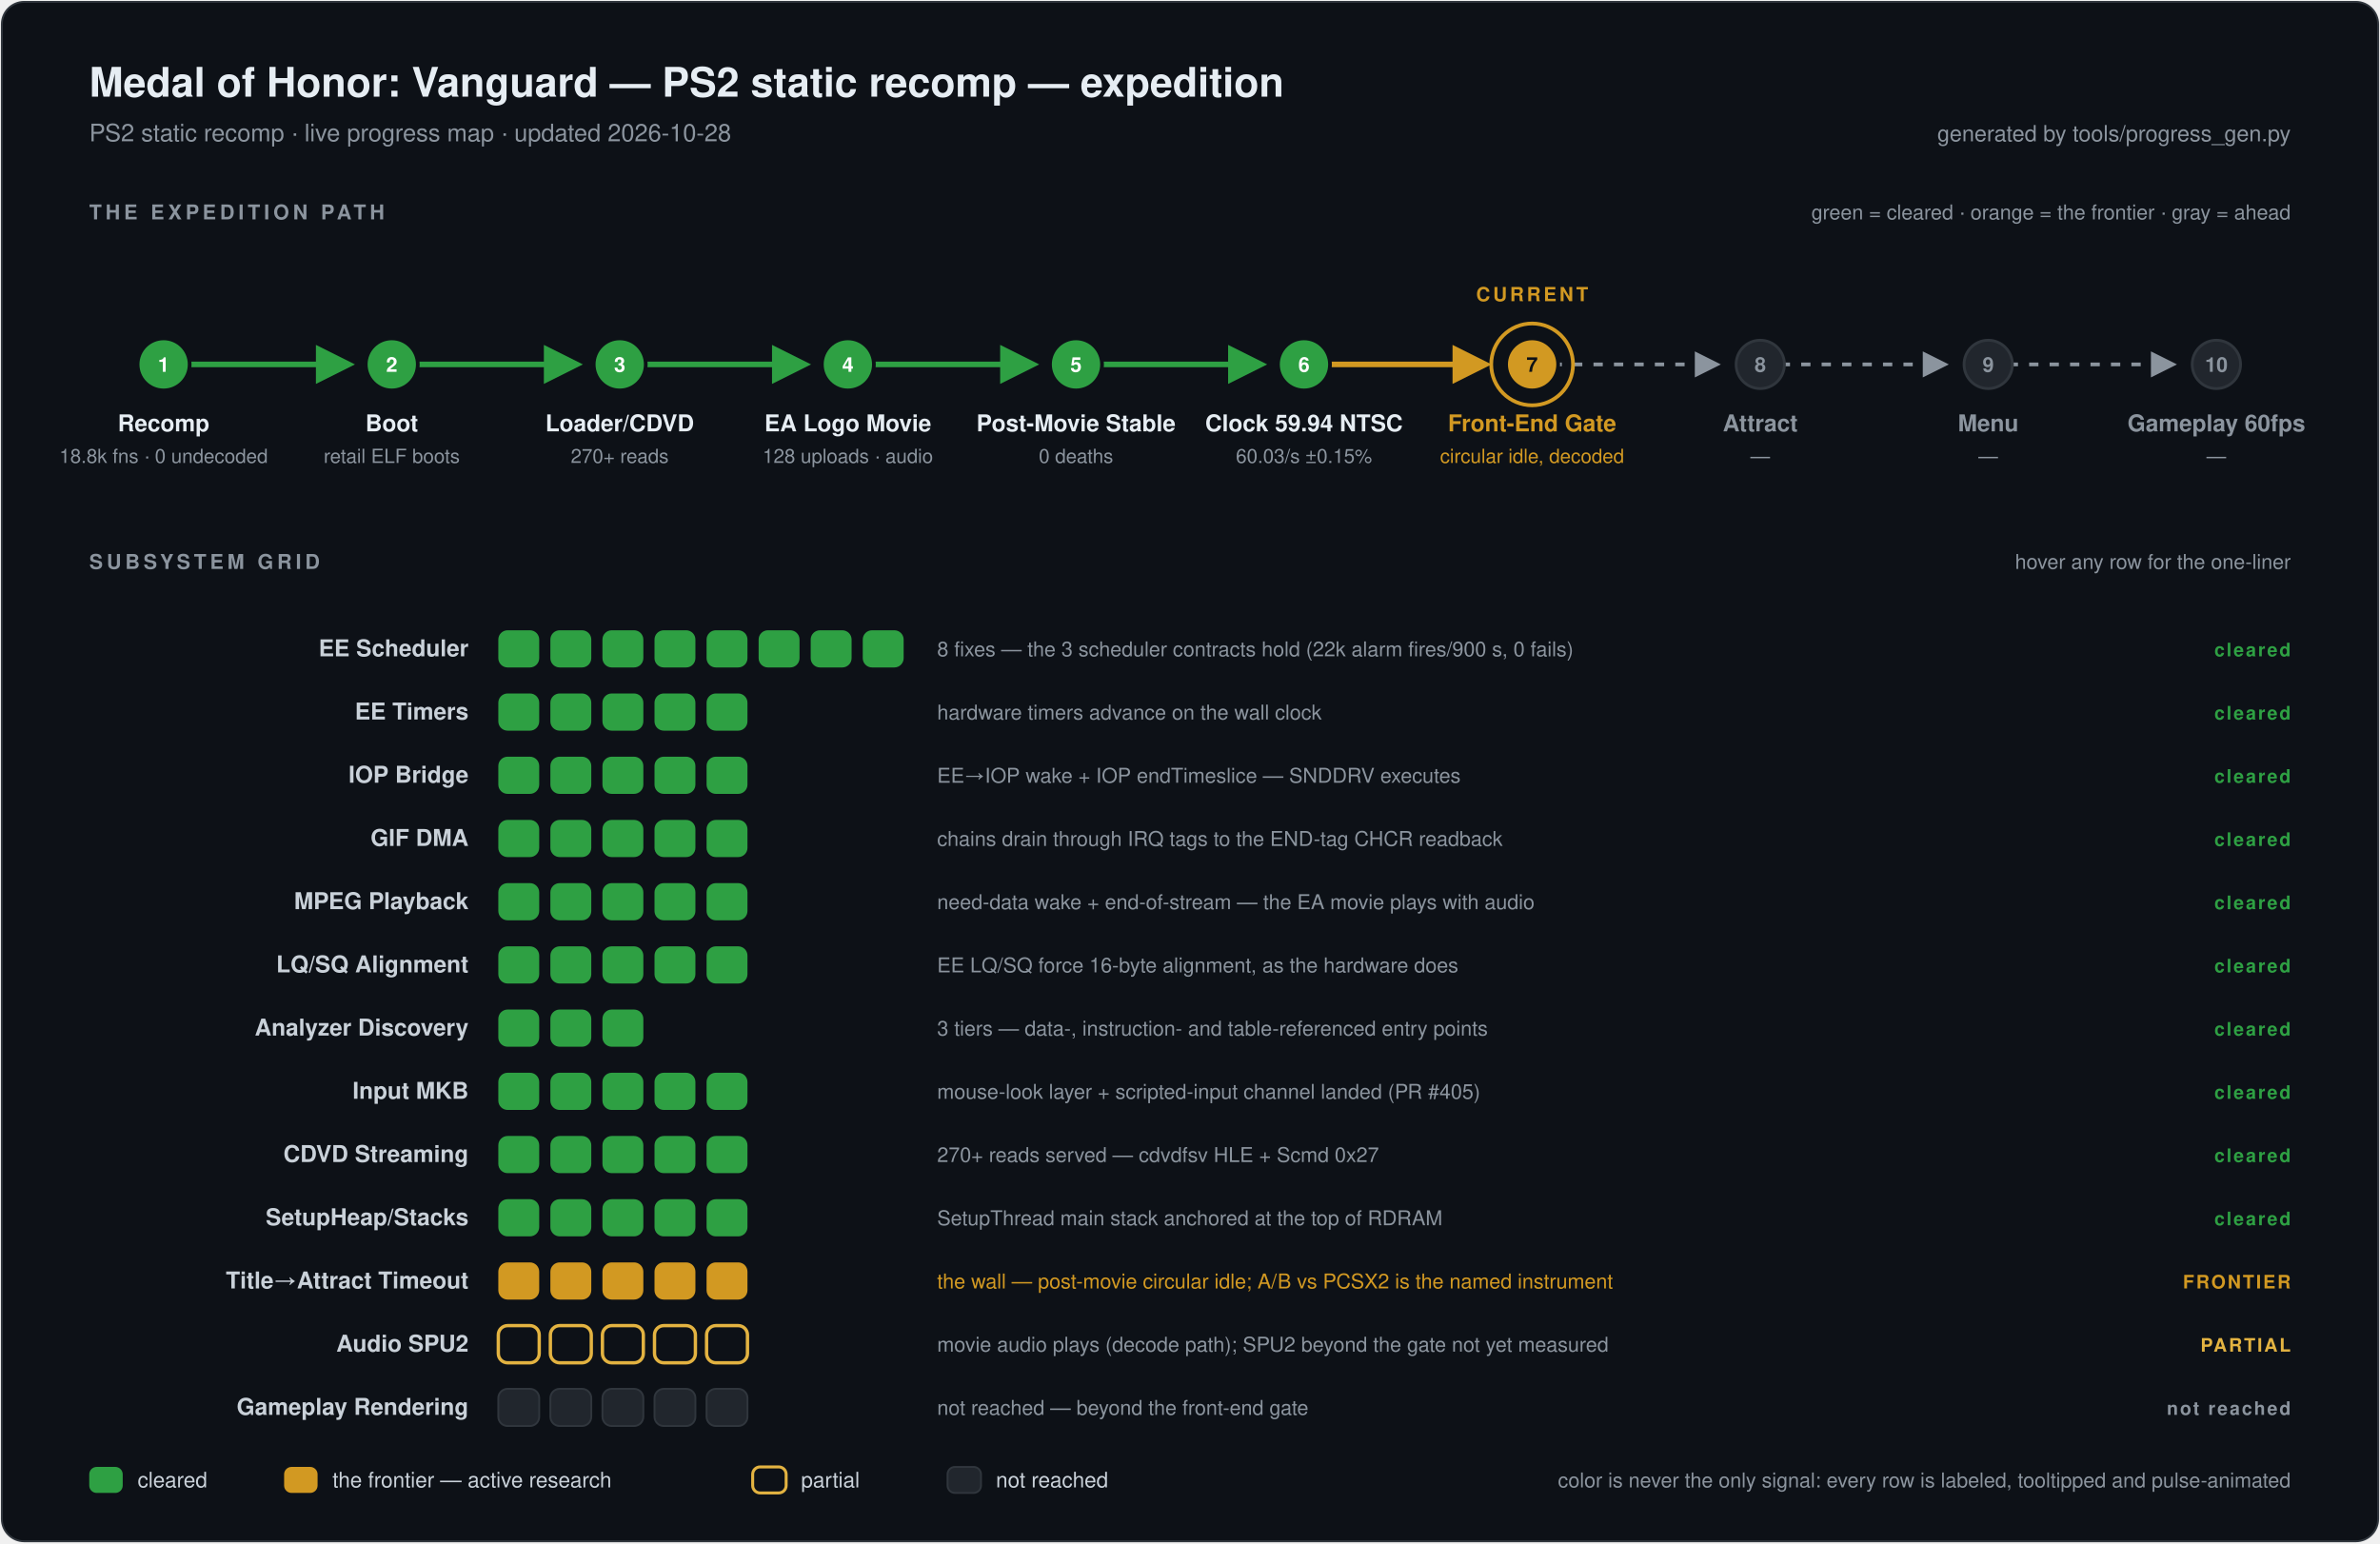
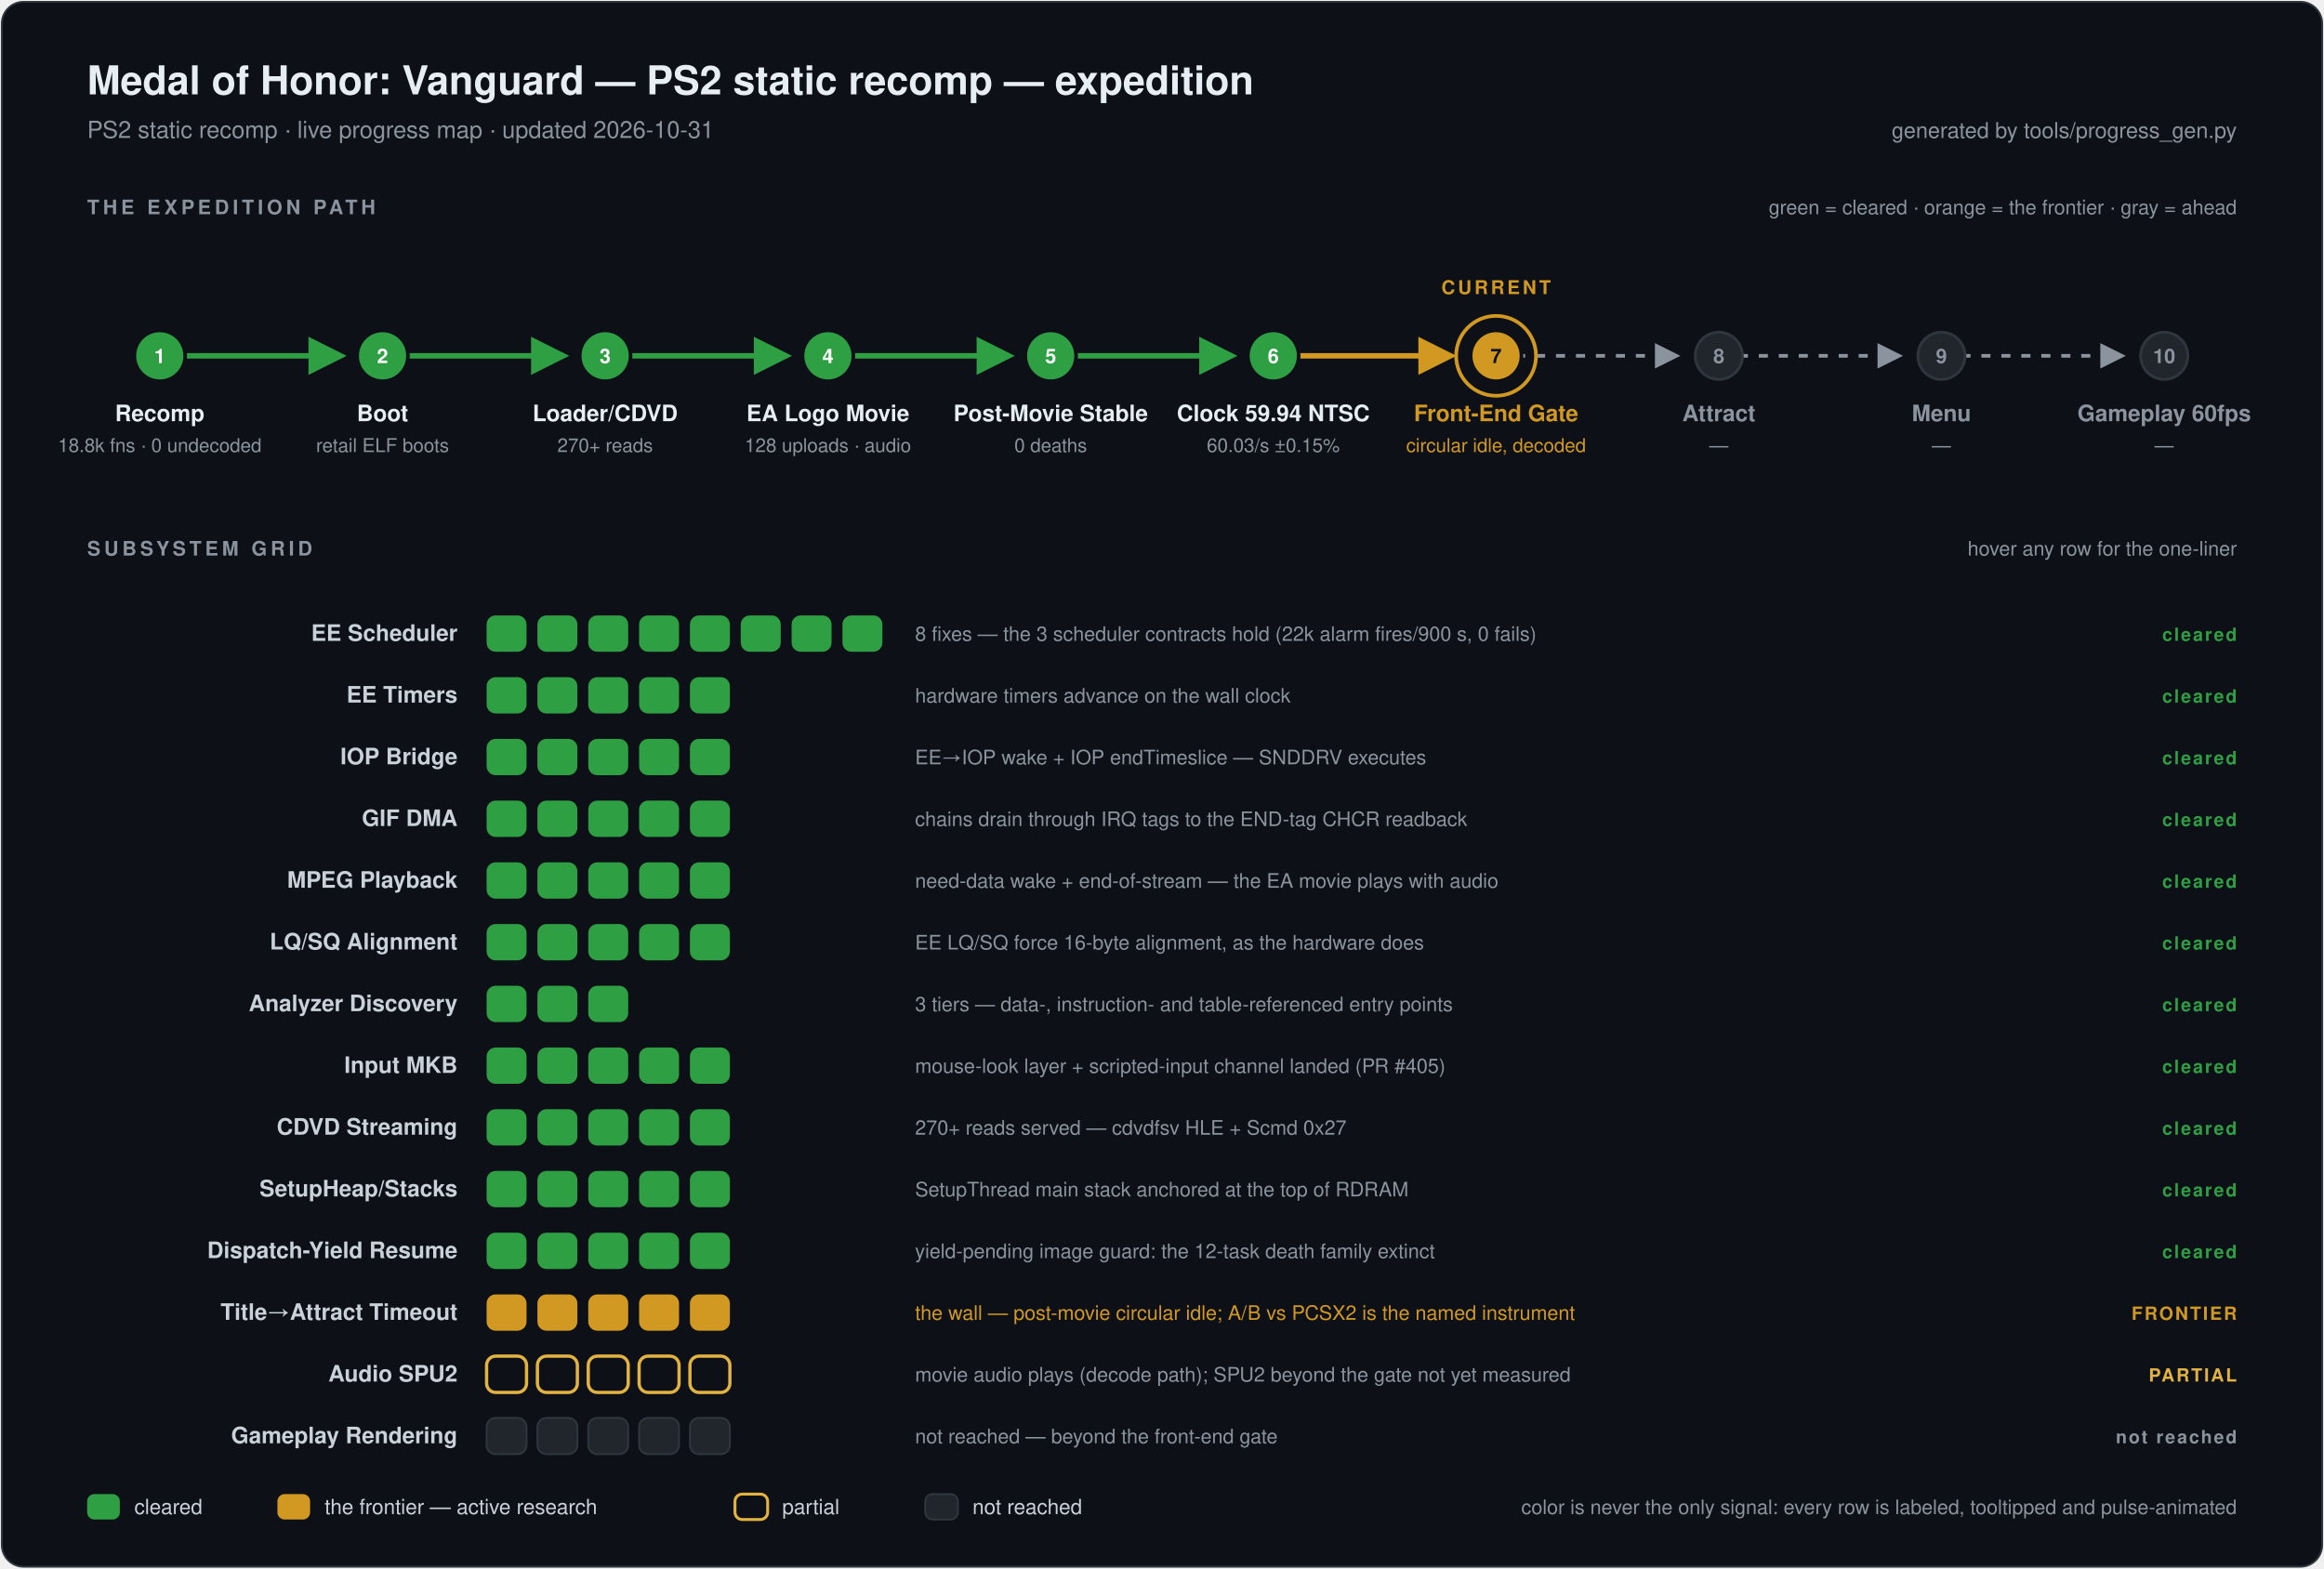
- <svg xmlns="http://www.w3.org/2000/svg" viewBox="0 0 1280 830" width="1280" height="830" role="img" aria-label="Progress map: expedition path with 6 of 10 stages cleared, currently at the Front-End Gate, and a subsystem grid">
+ <svg xmlns="http://www.w3.org/2000/svg" viewBox="0 0 1280 864" width="1280" height="864" role="img" aria-label="Progress map: expedition path with 6 of 10 stages cleared, currently at the Front-End Gate, and a subsystem grid">
  <style>
.pulse{animation:vgpulse 2.2s ease-in-out infinite}
.pulse2{animation:vgpulse 2.2s ease-in-out .28s infinite}
.pulse3{animation:vgpulse 2.2s ease-in-out .56s infinite}
.pulse4{animation:vgpulse 2.2s ease-in-out .84s infinite}
@keyframes vgpulse{0%,100%{opacity:1}50%{opacity:.32}}
@media (prefers-reduced-motion:reduce){.pulse,.pulse2,.pulse3,.pulse4{animation:none}}
</style>
-   <rect x="1" y="1" width="1278" height="828" rx="12" fill="#0d1117" stroke="#30363d" />
+   <rect x="1" y="1" width="1278" height="862" rx="12" fill="#0d1117" stroke="#30363d" />
  <text x="48" y="52" fill="#e6edf3" font-size="22" font-weight="700" font-family="ui-sans-serif, system-ui, 'Segoe UI', Helvetica, Arial, sans-serif">Medal of Honor: Vanguard — PS2 static recomp — expedition</text>
-   <text x="48" y="76" fill="#8b949e" font-size="13" font-family="ui-sans-serif, system-ui, 'Segoe UI', Helvetica, Arial, sans-serif">PS2 static recomp · live progress map · updated 2026-10-28</text>
+   <text x="48" y="76" fill="#8b949e" font-size="13" font-family="ui-sans-serif, system-ui, 'Segoe UI', Helvetica, Arial, sans-serif">PS2 static recomp · live progress map · updated 2026-10-31</text>
  <text x="1232" y="76" fill="#8b949e" font-size="12" text-anchor="end" font-family="ui-sans-serif, system-ui, 'Segoe UI', Helvetica, Arial, sans-serif">generated by tools/progress_gen.py</text>
  <text x="48" y="118" fill="#8b949e" font-size="11" font-weight="700" letter-spacing="2" font-family="ui-sans-serif, system-ui, 'Segoe UI', Helvetica, Arial, sans-serif">THE EXPEDITION PATH</text>
  <text x="1232" y="118" fill="#8b949e" font-size="11" text-anchor="end" font-family="ui-sans-serif, system-ui, 'Segoe UI', Helvetica, Arial, sans-serif">green = cleared · orange = the frontier · gray = ahead</text>
  <defs>
    <marker id="ag" viewBox="0 0 10 10" refX="8" refY="5" markerWidth="7" markerHeight="7" orient="auto-start-reverse">
      <path d="M0,0 L10,5 L0,10 z" fill="#2ea043" />
    </marker>
    <marker id="ao" viewBox="0 0 10 10" refX="8" refY="5" markerWidth="7" markerHeight="7" orient="auto-start-reverse">
      <path d="M0,0 L10,5 L0,10 z" fill="#d29922" />
    </marker>
    <marker id="am" viewBox="0 0 10 10" refX="8" refY="5" markerWidth="7" markerHeight="7" orient="auto-start-reverse">
      <path d="M0,0 L10,5 L0,10 z" fill="#8b949e" />
    </marker>
  </defs>
  <line x1="88.0" y1="196" x2="186.7" y2="196" stroke="#2ea043" stroke-width="3" marker-end="url(#ag)" />
  <line x1="210.7" y1="196" x2="309.3" y2="196" stroke="#2ea043" stroke-width="3" marker-end="url(#ag)" />
  <line x1="333.3" y1="196" x2="432.0" y2="196" stroke="#2ea043" stroke-width="3" marker-end="url(#ag)" />
  <line x1="456.0" y1="196" x2="554.7" y2="196" stroke="#2ea043" stroke-width="3" marker-end="url(#ag)" />
  <line x1="578.7" y1="196" x2="677.3" y2="196" stroke="#2ea043" stroke-width="3" marker-end="url(#ag)" />
  <line x1="701.3" y1="196" x2="798.0" y2="196" stroke="#d29922" stroke-width="3" marker-end="url(#ao)" />
  <line x1="824.0" y1="196" x2="922.7" y2="196" stroke="#8b949e" stroke-width="2" stroke-dasharray="5 6" marker-end="url(#am)" />
  <line x1="946.7" y1="196" x2="1045.3" y2="196" stroke="#8b949e" stroke-width="2" stroke-dasharray="5 6" marker-end="url(#am)" />
  <line x1="1069.3" y1="196" x2="1168.0" y2="196" stroke="#8b949e" stroke-width="2" stroke-dasharray="5 6" marker-end="url(#am)" />
  <g>
    <circle cx="88.0" cy="196" r="15" fill="#0d1117" />
    <circle cx="88.0" cy="196" r="13" fill="#2ea043" />
    <text x="88.0" y="200.0" fill="#ffffff" font-size="11" font-weight="700" text-anchor="middle" font-family="ui-sans-serif, system-ui, 'Segoe UI', Helvetica, Arial, sans-serif">1</text>
  </g>
  <text x="88.0" y="232" fill="#e6edf3" font-size="12.5" font-weight="600" text-anchor="middle" font-family="ui-sans-serif, system-ui, 'Segoe UI', Helvetica, Arial, sans-serif">Recomp</text>
  <text x="88.0" y="249" fill="#8b949e" font-size="10.5" text-anchor="middle" font-family="ui-sans-serif, system-ui, 'Segoe UI', Helvetica, Arial, sans-serif">18.8k fns · 0 undecoded</text>
  <g>
    <circle cx="210.7" cy="196" r="15" fill="#0d1117" />
    <circle cx="210.7" cy="196" r="13" fill="#2ea043" />
    <text x="210.7" y="200.0" fill="#ffffff" font-size="11" font-weight="700" text-anchor="middle" font-family="ui-sans-serif, system-ui, 'Segoe UI', Helvetica, Arial, sans-serif">2</text>
  </g>
  <text x="210.7" y="232" fill="#e6edf3" font-size="12.5" font-weight="600" text-anchor="middle" font-family="ui-sans-serif, system-ui, 'Segoe UI', Helvetica, Arial, sans-serif">Boot</text>
  <text x="210.7" y="249" fill="#8b949e" font-size="10.5" text-anchor="middle" font-family="ui-sans-serif, system-ui, 'Segoe UI', Helvetica, Arial, sans-serif">retail ELF boots</text>
  <g>
    <circle cx="333.3" cy="196" r="15" fill="#0d1117" />
    <circle cx="333.3" cy="196" r="13" fill="#2ea043" />
    <text x="333.3" y="200.0" fill="#ffffff" font-size="11" font-weight="700" text-anchor="middle" font-family="ui-sans-serif, system-ui, 'Segoe UI', Helvetica, Arial, sans-serif">3</text>
  </g>
  <text x="333.3" y="232" fill="#e6edf3" font-size="12.5" font-weight="600" text-anchor="middle" font-family="ui-sans-serif, system-ui, 'Segoe UI', Helvetica, Arial, sans-serif">Loader/CDVD</text>
  <text x="333.3" y="249" fill="#8b949e" font-size="10.5" text-anchor="middle" font-family="ui-sans-serif, system-ui, 'Segoe UI', Helvetica, Arial, sans-serif">270+ reads</text>
  <g>
    <circle cx="456.0" cy="196" r="15" fill="#0d1117" />
    <circle cx="456.0" cy="196" r="13" fill="#2ea043" />
    <text x="456.0" y="200.0" fill="#ffffff" font-size="11" font-weight="700" text-anchor="middle" font-family="ui-sans-serif, system-ui, 'Segoe UI', Helvetica, Arial, sans-serif">4</text>
  </g>
  <text x="456.0" y="232" fill="#e6edf3" font-size="12.5" font-weight="600" text-anchor="middle" font-family="ui-sans-serif, system-ui, 'Segoe UI', Helvetica, Arial, sans-serif">EA Logo Movie</text>
  <text x="456.0" y="249" fill="#8b949e" font-size="10.5" text-anchor="middle" font-family="ui-sans-serif, system-ui, 'Segoe UI', Helvetica, Arial, sans-serif">128 uploads · audio</text>
  <g>
    <circle cx="578.7" cy="196" r="15" fill="#0d1117" />
    <circle cx="578.7" cy="196" r="13" fill="#2ea043" />
    <text x="578.7" y="200.0" fill="#ffffff" font-size="11" font-weight="700" text-anchor="middle" font-family="ui-sans-serif, system-ui, 'Segoe UI', Helvetica, Arial, sans-serif">5</text>
  </g>
  <text x="578.7" y="232" fill="#e6edf3" font-size="12.5" font-weight="600" text-anchor="middle" font-family="ui-sans-serif, system-ui, 'Segoe UI', Helvetica, Arial, sans-serif">Post-Movie Stable</text>
  <text x="578.7" y="249" fill="#8b949e" font-size="10.5" text-anchor="middle" font-family="ui-sans-serif, system-ui, 'Segoe UI', Helvetica, Arial, sans-serif">0 deaths</text>
  <g>
    <circle cx="701.3" cy="196" r="15" fill="#0d1117" />
    <circle cx="701.3" cy="196" r="13" fill="#2ea043" />
    <text x="701.3" y="200.0" fill="#ffffff" font-size="11" font-weight="700" text-anchor="middle" font-family="ui-sans-serif, system-ui, 'Segoe UI', Helvetica, Arial, sans-serif">6</text>
  </g>
  <text x="701.3" y="232" fill="#e6edf3" font-size="12.5" font-weight="600" text-anchor="middle" font-family="ui-sans-serif, system-ui, 'Segoe UI', Helvetica, Arial, sans-serif">Clock 59.94 NTSC</text>
  <text x="701.3" y="249" fill="#8b949e" font-size="10.5" text-anchor="middle" font-family="ui-sans-serif, system-ui, 'Segoe UI', Helvetica, Arial, sans-serif">60.03/s ±0.15%</text>
  <g>
    <circle cx="824.0" cy="196" r="22" fill="none" stroke="#d29922" stroke-width="2" class="pulse" />
    <circle cx="824.0" cy="196" r="15" fill="#0d1117" />
    <circle cx="824.0" cy="196" r="13" fill="#d29922" />
    <text x="824.0" y="200.0" fill="#0d1117" font-size="11" font-weight="700" text-anchor="middle" font-family="ui-sans-serif, system-ui, 'Segoe UI', Helvetica, Arial, sans-serif">7</text>
  </g>
  <text x="824.0" y="162" fill="#d29922" font-size="10.5" font-weight="700" letter-spacing="1.5" text-anchor="middle" font-family="ui-sans-serif, system-ui, 'Segoe UI', Helvetica, Arial, sans-serif" class="pulse">CURRENT</text>
  <text x="824.0" y="232" fill="#d29922" font-size="12.5" font-weight="600" text-anchor="middle" font-family="ui-sans-serif, system-ui, 'Segoe UI', Helvetica, Arial, sans-serif">Front-End Gate</text>
  <text x="824.0" y="249" fill="#d29922" font-size="10.5" text-anchor="middle" font-family="ui-sans-serif, system-ui, 'Segoe UI', Helvetica, Arial, sans-serif">circular idle, decoded</text>
  <g>
    <circle cx="946.7" cy="196" r="13" fill="#21262d" stroke="#30363d" stroke-width="1.5" />
    <text x="946.7" y="200.0" fill="#8b949e" font-size="11" font-weight="700" text-anchor="middle" font-family="ui-sans-serif, system-ui, 'Segoe UI', Helvetica, Arial, sans-serif">8</text>
  </g>
  <text x="946.7" y="232" fill="#8b949e" font-size="12.5" font-weight="600" text-anchor="middle" font-family="ui-sans-serif, system-ui, 'Segoe UI', Helvetica, Arial, sans-serif">Attract</text>
  <text x="946.7" y="249" fill="#8b949e" font-size="10.5" text-anchor="middle" font-family="ui-sans-serif, system-ui, 'Segoe UI', Helvetica, Arial, sans-serif">—</text>
  <g>
    <circle cx="1069.3" cy="196" r="13" fill="#21262d" stroke="#30363d" stroke-width="1.5" />
    <text x="1069.3" y="200.0" fill="#8b949e" font-size="11" font-weight="700" text-anchor="middle" font-family="ui-sans-serif, system-ui, 'Segoe UI', Helvetica, Arial, sans-serif">9</text>
  </g>
  <text x="1069.3" y="232" fill="#8b949e" font-size="12.5" font-weight="600" text-anchor="middle" font-family="ui-sans-serif, system-ui, 'Segoe UI', Helvetica, Arial, sans-serif">Menu</text>
  <text x="1069.3" y="249" fill="#8b949e" font-size="10.5" text-anchor="middle" font-family="ui-sans-serif, system-ui, 'Segoe UI', Helvetica, Arial, sans-serif">—</text>
  <g>
    <circle cx="1192.0" cy="196" r="13" fill="#21262d" stroke="#30363d" stroke-width="1.5" />
    <text x="1192.0" y="200.0" fill="#8b949e" font-size="11" font-weight="700" text-anchor="middle" font-family="ui-sans-serif, system-ui, 'Segoe UI', Helvetica, Arial, sans-serif">10</text>
  </g>
  <text x="1192.0" y="232" fill="#8b949e" font-size="12.5" font-weight="600" text-anchor="middle" font-family="ui-sans-serif, system-ui, 'Segoe UI', Helvetica, Arial, sans-serif">Gameplay 60fps</text>
  <text x="1192.0" y="249" fill="#8b949e" font-size="10.5" text-anchor="middle" font-family="ui-sans-serif, system-ui, 'Segoe UI', Helvetica, Arial, sans-serif">—</text>
  <text x="48" y="306" fill="#8b949e" font-size="11" font-weight="700" letter-spacing="2" font-family="ui-sans-serif, system-ui, 'Segoe UI', Helvetica, Arial, sans-serif">SUBSYSTEM GRID</text>
  <text x="1232" y="306" fill="#8b949e" font-size="11" text-anchor="end" font-family="ui-sans-serif, system-ui, 'Segoe UI', Helvetica, Arial, sans-serif">hover any row for the one-liner</text>
  <g>
    <text x="252" y="353.0" fill="#c9d1d9" font-size="12.5" font-weight="600" text-anchor="end" font-family="ui-sans-serif, system-ui, 'Segoe UI', Helvetica, Arial, sans-serif">EE Scheduler</text>
    <rect x="268" y="339.0" width="22" height="20" rx="5" fill="#2ea043" />
    <rect x="296" y="339.0" width="22" height="20" rx="5" fill="#2ea043" />
    <rect x="324" y="339.0" width="22" height="20" rx="5" fill="#2ea043" />
    <rect x="352" y="339.0" width="22" height="20" rx="5" fill="#2ea043" />
    <rect x="380" y="339.0" width="22" height="20" rx="5" fill="#2ea043" />
    <rect x="408" y="339.0" width="22" height="20" rx="5" fill="#2ea043" />
    <rect x="436" y="339.0" width="22" height="20" rx="5" fill="#2ea043" />
    <rect x="464" y="339.0" width="22" height="20" rx="5" fill="#2ea043" />
    <text x="504" y="353.0" fill="#8b949e" font-size="11" font-family="ui-sans-serif, system-ui, 'Segoe UI', Helvetica, Arial, sans-serif">8 fixes — the 3 scheduler contracts hold (22k alarm fires/900 s, 0 fails)</text>
    <text x="1232" y="353.0" fill="#2ea043" font-size="10" font-weight="600" letter-spacing="1" text-anchor="end" font-family="ui-sans-serif, system-ui, 'Segoe UI', Helvetica, Arial, sans-serif">cleared</text>
  </g>
  <g>
    <text x="252" y="387.0" fill="#c9d1d9" font-size="12.5" font-weight="600" text-anchor="end" font-family="ui-sans-serif, system-ui, 'Segoe UI', Helvetica, Arial, sans-serif">EE Timers</text>
    <rect x="268" y="373.0" width="22" height="20" rx="5" fill="#2ea043" />
    <rect x="296" y="373.0" width="22" height="20" rx="5" fill="#2ea043" />
    <rect x="324" y="373.0" width="22" height="20" rx="5" fill="#2ea043" />
    <rect x="352" y="373.0" width="22" height="20" rx="5" fill="#2ea043" />
    <rect x="380" y="373.0" width="22" height="20" rx="5" fill="#2ea043" />
    <text x="504" y="387.0" fill="#8b949e" font-size="11" font-family="ui-sans-serif, system-ui, 'Segoe UI', Helvetica, Arial, sans-serif">hardware timers advance on the wall clock</text>
    <text x="1232" y="387.0" fill="#2ea043" font-size="10" font-weight="600" letter-spacing="1" text-anchor="end" font-family="ui-sans-serif, system-ui, 'Segoe UI', Helvetica, Arial, sans-serif">cleared</text>
  </g>
  <g>
    <text x="252" y="421.0" fill="#c9d1d9" font-size="12.5" font-weight="600" text-anchor="end" font-family="ui-sans-serif, system-ui, 'Segoe UI', Helvetica, Arial, sans-serif">IOP Bridge</text>
    <rect x="268" y="407.0" width="22" height="20" rx="5" fill="#2ea043" />
    <rect x="296" y="407.0" width="22" height="20" rx="5" fill="#2ea043" />
    <rect x="324" y="407.0" width="22" height="20" rx="5" fill="#2ea043" />
    <rect x="352" y="407.0" width="22" height="20" rx="5" fill="#2ea043" />
    <rect x="380" y="407.0" width="22" height="20" rx="5" fill="#2ea043" />
    <text x="504" y="421.0" fill="#8b949e" font-size="11" font-family="ui-sans-serif, system-ui, 'Segoe UI', Helvetica, Arial, sans-serif">EE→IOP wake + IOP endTimeslice — SNDDRV executes</text>
    <text x="1232" y="421.0" fill="#2ea043" font-size="10" font-weight="600" letter-spacing="1" text-anchor="end" font-family="ui-sans-serif, system-ui, 'Segoe UI', Helvetica, Arial, sans-serif">cleared</text>
  </g>
  <g>
    <text x="252" y="455.0" fill="#c9d1d9" font-size="12.5" font-weight="600" text-anchor="end" font-family="ui-sans-serif, system-ui, 'Segoe UI', Helvetica, Arial, sans-serif">GIF DMA</text>
    <rect x="268" y="441.0" width="22" height="20" rx="5" fill="#2ea043" />
    <rect x="296" y="441.0" width="22" height="20" rx="5" fill="#2ea043" />
    <rect x="324" y="441.0" width="22" height="20" rx="5" fill="#2ea043" />
    <rect x="352" y="441.0" width="22" height="20" rx="5" fill="#2ea043" />
    <rect x="380" y="441.0" width="22" height="20" rx="5" fill="#2ea043" />
    <text x="504" y="455.0" fill="#8b949e" font-size="11" font-family="ui-sans-serif, system-ui, 'Segoe UI', Helvetica, Arial, sans-serif">chains drain through IRQ tags to the END-tag CHCR readback</text>
    <text x="1232" y="455.0" fill="#2ea043" font-size="10" font-weight="600" letter-spacing="1" text-anchor="end" font-family="ui-sans-serif, system-ui, 'Segoe UI', Helvetica, Arial, sans-serif">cleared</text>
  </g>
  <g>
    <text x="252" y="489.0" fill="#c9d1d9" font-size="12.5" font-weight="600" text-anchor="end" font-family="ui-sans-serif, system-ui, 'Segoe UI', Helvetica, Arial, sans-serif">MPEG Playback</text>
    <rect x="268" y="475.0" width="22" height="20" rx="5" fill="#2ea043" />
    <rect x="296" y="475.0" width="22" height="20" rx="5" fill="#2ea043" />
    <rect x="324" y="475.0" width="22" height="20" rx="5" fill="#2ea043" />
    <rect x="352" y="475.0" width="22" height="20" rx="5" fill="#2ea043" />
    <rect x="380" y="475.0" width="22" height="20" rx="5" fill="#2ea043" />
    <text x="504" y="489.0" fill="#8b949e" font-size="11" font-family="ui-sans-serif, system-ui, 'Segoe UI', Helvetica, Arial, sans-serif">need-data wake + end-of-stream — the EA movie plays with audio</text>
    <text x="1232" y="489.0" fill="#2ea043" font-size="10" font-weight="600" letter-spacing="1" text-anchor="end" font-family="ui-sans-serif, system-ui, 'Segoe UI', Helvetica, Arial, sans-serif">cleared</text>
  </g>
  <g>
    <text x="252" y="523.0" fill="#c9d1d9" font-size="12.5" font-weight="600" text-anchor="end" font-family="ui-sans-serif, system-ui, 'Segoe UI', Helvetica, Arial, sans-serif">LQ/SQ Alignment</text>
    <rect x="268" y="509.0" width="22" height="20" rx="5" fill="#2ea043" />
    <rect x="296" y="509.0" width="22" height="20" rx="5" fill="#2ea043" />
    <rect x="324" y="509.0" width="22" height="20" rx="5" fill="#2ea043" />
    <rect x="352" y="509.0" width="22" height="20" rx="5" fill="#2ea043" />
    <rect x="380" y="509.0" width="22" height="20" rx="5" fill="#2ea043" />
    <text x="504" y="523.0" fill="#8b949e" font-size="11" font-family="ui-sans-serif, system-ui, 'Segoe UI', Helvetica, Arial, sans-serif">EE LQ/SQ force 16-byte alignment, as the hardware does</text>
    <text x="1232" y="523.0" fill="#2ea043" font-size="10" font-weight="600" letter-spacing="1" text-anchor="end" font-family="ui-sans-serif, system-ui, 'Segoe UI', Helvetica, Arial, sans-serif">cleared</text>
  </g>
  <g>
    <text x="252" y="557.0" fill="#c9d1d9" font-size="12.5" font-weight="600" text-anchor="end" font-family="ui-sans-serif, system-ui, 'Segoe UI', Helvetica, Arial, sans-serif">Analyzer Discovery</text>
    <rect x="268" y="543.0" width="22" height="20" rx="5" fill="#2ea043" />
    <rect x="296" y="543.0" width="22" height="20" rx="5" fill="#2ea043" />
    <rect x="324" y="543.0" width="22" height="20" rx="5" fill="#2ea043" />
    <text x="504" y="557.0" fill="#8b949e" font-size="11" font-family="ui-sans-serif, system-ui, 'Segoe UI', Helvetica, Arial, sans-serif">3 tiers — data-, instruction- and table-referenced entry points</text>
    <text x="1232" y="557.0" fill="#2ea043" font-size="10" font-weight="600" letter-spacing="1" text-anchor="end" font-family="ui-sans-serif, system-ui, 'Segoe UI', Helvetica, Arial, sans-serif">cleared</text>
  </g>
  <g>
    <text x="252" y="591.0" fill="#c9d1d9" font-size="12.5" font-weight="600" text-anchor="end" font-family="ui-sans-serif, system-ui, 'Segoe UI', Helvetica, Arial, sans-serif">Input MKB</text>
    <rect x="268" y="577.0" width="22" height="20" rx="5" fill="#2ea043" />
    <rect x="296" y="577.0" width="22" height="20" rx="5" fill="#2ea043" />
    <rect x="324" y="577.0" width="22" height="20" rx="5" fill="#2ea043" />
    <rect x="352" y="577.0" width="22" height="20" rx="5" fill="#2ea043" />
    <rect x="380" y="577.0" width="22" height="20" rx="5" fill="#2ea043" />
    <text x="504" y="591.0" fill="#8b949e" font-size="11" font-family="ui-sans-serif, system-ui, 'Segoe UI', Helvetica, Arial, sans-serif">mouse-look layer + scripted-input channel landed (PR #405)</text>
    <text x="1232" y="591.0" fill="#2ea043" font-size="10" font-weight="600" letter-spacing="1" text-anchor="end" font-family="ui-sans-serif, system-ui, 'Segoe UI', Helvetica, Arial, sans-serif">cleared</text>
  </g>
  <g>
    <text x="252" y="625.0" fill="#c9d1d9" font-size="12.5" font-weight="600" text-anchor="end" font-family="ui-sans-serif, system-ui, 'Segoe UI', Helvetica, Arial, sans-serif">CDVD Streaming</text>
    <rect x="268" y="611.0" width="22" height="20" rx="5" fill="#2ea043" />
    <rect x="296" y="611.0" width="22" height="20" rx="5" fill="#2ea043" />
    <rect x="324" y="611.0" width="22" height="20" rx="5" fill="#2ea043" />
    <rect x="352" y="611.0" width="22" height="20" rx="5" fill="#2ea043" />
    <rect x="380" y="611.0" width="22" height="20" rx="5" fill="#2ea043" />
    <text x="504" y="625.0" fill="#8b949e" font-size="11" font-family="ui-sans-serif, system-ui, 'Segoe UI', Helvetica, Arial, sans-serif">270+ reads served — cdvdfsv HLE + Scmd 0x27</text>
    <text x="1232" y="625.0" fill="#2ea043" font-size="10" font-weight="600" letter-spacing="1" text-anchor="end" font-family="ui-sans-serif, system-ui, 'Segoe UI', Helvetica, Arial, sans-serif">cleared</text>
  </g>
  <g>
    <text x="252" y="659.0" fill="#c9d1d9" font-size="12.5" font-weight="600" text-anchor="end" font-family="ui-sans-serif, system-ui, 'Segoe UI', Helvetica, Arial, sans-serif">SetupHeap/Stacks</text>
    <rect x="268" y="645.0" width="22" height="20" rx="5" fill="#2ea043" />
    <rect x="296" y="645.0" width="22" height="20" rx="5" fill="#2ea043" />
    <rect x="324" y="645.0" width="22" height="20" rx="5" fill="#2ea043" />
    <rect x="352" y="645.0" width="22" height="20" rx="5" fill="#2ea043" />
    <rect x="380" y="645.0" width="22" height="20" rx="5" fill="#2ea043" />
    <text x="504" y="659.0" fill="#8b949e" font-size="11" font-family="ui-sans-serif, system-ui, 'Segoe UI', Helvetica, Arial, sans-serif">SetupThread main stack anchored at the top of RDRAM</text>
    <text x="1232" y="659.0" fill="#2ea043" font-size="10" font-weight="600" letter-spacing="1" text-anchor="end" font-family="ui-sans-serif, system-ui, 'Segoe UI', Helvetica, Arial, sans-serif">cleared</text>
  </g>
  <g>
-     <text x="252" y="693.0" fill="#c9d1d9" font-size="12.5" font-weight="600" text-anchor="end" font-family="ui-sans-serif, system-ui, 'Segoe UI', Helvetica, Arial, sans-serif">Title→Attract Timeout</text>
-     <rect x="268" y="679.0" width="22" height="20" rx="5" fill="#d29922" class="pulse" />
-     <rect x="296" y="679.0" width="22" height="20" rx="5" fill="#d29922" class="pulse2" />
-     <rect x="324" y="679.0" width="22" height="20" rx="5" fill="#d29922" class="pulse3" />
-     <rect x="352" y="679.0" width="22" height="20" rx="5" fill="#d29922" class="pulse4" />
-     <rect x="380" y="679.0" width="22" height="20" rx="5" fill="#d29922" class="pulse" />
-     <text x="504" y="693.0" fill="#d29922" font-size="11" font-family="ui-sans-serif, system-ui, 'Segoe UI', Helvetica, Arial, sans-serif">the wall — post-movie circular idle; A/B vs PCSX2 is the named instrument</text>
-     <text x="1232" y="693.0" fill="#d29922" font-size="10" font-weight="700" letter-spacing="1" text-anchor="end" font-family="ui-sans-serif, system-ui, 'Segoe UI', Helvetica, Arial, sans-serif" class="pulse">FRONTIER</text>
-   </g>
-   <g>
-     <text x="252" y="727.0" fill="#c9d1d9" font-size="12.5" font-weight="600" text-anchor="end" font-family="ui-sans-serif, system-ui, 'Segoe UI', Helvetica, Arial, sans-serif">Audio SPU2</text>
-     <rect x="268" y="713.0" width="22" height="20" rx="5" fill="#0d1117" stroke="#e3b341" stroke-width="1.8" />
-     <rect x="296" y="713.0" width="22" height="20" rx="5" fill="#0d1117" stroke="#e3b341" stroke-width="1.8" />
-     <rect x="324" y="713.0" width="22" height="20" rx="5" fill="#0d1117" stroke="#e3b341" stroke-width="1.8" />
-     <rect x="352" y="713.0" width="22" height="20" rx="5" fill="#0d1117" stroke="#e3b341" stroke-width="1.8" />
-     <rect x="380" y="713.0" width="22" height="20" rx="5" fill="#0d1117" stroke="#e3b341" stroke-width="1.8" />
-     <text x="504" y="727.0" fill="#8b949e" font-size="11" font-family="ui-sans-serif, system-ui, 'Segoe UI', Helvetica, Arial, sans-serif">movie audio plays (decode path); SPU2 beyond the gate not yet measured</text>
-     <text x="1232" y="727.0" fill="#e3b341" font-size="10" font-weight="700" letter-spacing="1" text-anchor="end" font-family="ui-sans-serif, system-ui, 'Segoe UI', Helvetica, Arial, sans-serif">PARTIAL</text>
-   </g>
-   <g>
-     <text x="252" y="761.0" fill="#c9d1d9" font-size="12.5" font-weight="600" text-anchor="end" font-family="ui-sans-serif, system-ui, 'Segoe UI', Helvetica, Arial, sans-serif">Gameplay Rendering</text>
-     <rect x="268" y="747.0" width="22" height="20" rx="5" fill="#21262d" stroke="#30363d" />
-     <rect x="296" y="747.0" width="22" height="20" rx="5" fill="#21262d" stroke="#30363d" />
-     <rect x="324" y="747.0" width="22" height="20" rx="5" fill="#21262d" stroke="#30363d" />
-     <rect x="352" y="747.0" width="22" height="20" rx="5" fill="#21262d" stroke="#30363d" />
-     <rect x="380" y="747.0" width="22" height="20" rx="5" fill="#21262d" stroke="#30363d" />
-     <text x="504" y="761.0" fill="#8b949e" font-size="11" font-family="ui-sans-serif, system-ui, 'Segoe UI', Helvetica, Arial, sans-serif">not reached — beyond the front-end gate</text>
-     <text x="1232" y="761.0" fill="#8b949e" font-size="10" font-weight="600" letter-spacing="1" text-anchor="end" font-family="ui-sans-serif, system-ui, 'Segoe UI', Helvetica, Arial, sans-serif">not reached</text>
-   </g>
-   <rect x="48" y="789" width="18" height="14" rx="4" fill="#2ea043" />
-   <text x="74" y="800" fill="#c9d1d9" font-size="11.5" font-family="ui-sans-serif, system-ui, 'Segoe UI', Helvetica, Arial, sans-serif">cleared</text>
-   <rect x="152.8" y="789" width="18" height="14" rx="4" fill="#d29922" class="pulse" />
-   <text x="178.8" y="800" fill="#c9d1d9" font-size="11.5" font-family="ui-sans-serif, system-ui, 'Segoe UI', Helvetica, Arial, sans-serif">the frontier — active research</text>
-   <rect x="404.8" y="789" width="18" height="14" rx="4" fill="#0d1117" stroke="#e3b341" stroke-width="1.6" />
-   <text x="430.8" y="800" fill="#c9d1d9" font-size="11.5" font-family="ui-sans-serif, system-ui, 'Segoe UI', Helvetica, Arial, sans-serif">partial</text>
-   <rect x="509.6" y="789" width="18" height="14" rx="4" fill="#21262d" stroke="#30363d" />
-   <text x="535.6" y="800" fill="#c9d1d9" font-size="11.5" font-family="ui-sans-serif, system-ui, 'Segoe UI', Helvetica, Arial, sans-serif">not reached</text>
-   <text x="1232" y="800" fill="#8b949e" font-size="11" text-anchor="end" font-family="ui-sans-serif, system-ui, 'Segoe UI', Helvetica, Arial, sans-serif">color is never the only signal: every row is labeled, tooltipped and pulse-animated</text>
+     <text x="252" y="693.0" fill="#c9d1d9" font-size="12.5" font-weight="600" text-anchor="end" font-family="ui-sans-serif, system-ui, 'Segoe UI', Helvetica, Arial, sans-serif">Dispatch-Yield Resume</text>
+     <rect x="268" y="679.0" width="22" height="20" rx="5" fill="#2ea043" />
+     <rect x="296" y="679.0" width="22" height="20" rx="5" fill="#2ea043" />
+     <rect x="324" y="679.0" width="22" height="20" rx="5" fill="#2ea043" />
+     <rect x="352" y="679.0" width="22" height="20" rx="5" fill="#2ea043" />
+     <rect x="380" y="679.0" width="22" height="20" rx="5" fill="#2ea043" />
+     <text x="504" y="693.0" fill="#8b949e" font-size="11" font-family="ui-sans-serif, system-ui, 'Segoe UI', Helvetica, Arial, sans-serif">yield-pending image guard: the 12-task death family extinct</text>
+     <text x="1232" y="693.0" fill="#2ea043" font-size="10" font-weight="600" letter-spacing="1" text-anchor="end" font-family="ui-sans-serif, system-ui, 'Segoe UI', Helvetica, Arial, sans-serif">cleared</text>
+   </g>
+   <g>
+     <text x="252" y="727.0" fill="#c9d1d9" font-size="12.5" font-weight="600" text-anchor="end" font-family="ui-sans-serif, system-ui, 'Segoe UI', Helvetica, Arial, sans-serif">Title→Attract Timeout</text>
+     <rect x="268" y="713.0" width="22" height="20" rx="5" fill="#d29922" class="pulse" />
+     <rect x="296" y="713.0" width="22" height="20" rx="5" fill="#d29922" class="pulse2" />
+     <rect x="324" y="713.0" width="22" height="20" rx="5" fill="#d29922" class="pulse3" />
+     <rect x="352" y="713.0" width="22" height="20" rx="5" fill="#d29922" class="pulse4" />
+     <rect x="380" y="713.0" width="22" height="20" rx="5" fill="#d29922" class="pulse" />
+     <text x="504" y="727.0" fill="#d29922" font-size="11" font-family="ui-sans-serif, system-ui, 'Segoe UI', Helvetica, Arial, sans-serif">the wall — post-movie circular idle; A/B vs PCSX2 is the named instrument</text>
+     <text x="1232" y="727.0" fill="#d29922" font-size="10" font-weight="700" letter-spacing="1" text-anchor="end" font-family="ui-sans-serif, system-ui, 'Segoe UI', Helvetica, Arial, sans-serif" class="pulse">FRONTIER</text>
+   </g>
+   <g>
+     <text x="252" y="761.0" fill="#c9d1d9" font-size="12.5" font-weight="600" text-anchor="end" font-family="ui-sans-serif, system-ui, 'Segoe UI', Helvetica, Arial, sans-serif">Audio SPU2</text>
+     <rect x="268" y="747.0" width="22" height="20" rx="5" fill="#0d1117" stroke="#e3b341" stroke-width="1.8" />
+     <rect x="296" y="747.0" width="22" height="20" rx="5" fill="#0d1117" stroke="#e3b341" stroke-width="1.8" />
+     <rect x="324" y="747.0" width="22" height="20" rx="5" fill="#0d1117" stroke="#e3b341" stroke-width="1.8" />
+     <rect x="352" y="747.0" width="22" height="20" rx="5" fill="#0d1117" stroke="#e3b341" stroke-width="1.8" />
+     <rect x="380" y="747.0" width="22" height="20" rx="5" fill="#0d1117" stroke="#e3b341" stroke-width="1.8" />
+     <text x="504" y="761.0" fill="#8b949e" font-size="11" font-family="ui-sans-serif, system-ui, 'Segoe UI', Helvetica, Arial, sans-serif">movie audio plays (decode path); SPU2 beyond the gate not yet measured</text>
+     <text x="1232" y="761.0" fill="#e3b341" font-size="10" font-weight="700" letter-spacing="1" text-anchor="end" font-family="ui-sans-serif, system-ui, 'Segoe UI', Helvetica, Arial, sans-serif">PARTIAL</text>
+   </g>
+   <g>
+     <text x="252" y="795.0" fill="#c9d1d9" font-size="12.5" font-weight="600" text-anchor="end" font-family="ui-sans-serif, system-ui, 'Segoe UI', Helvetica, Arial, sans-serif">Gameplay Rendering</text>
+     <rect x="268" y="781.0" width="22" height="20" rx="5" fill="#21262d" stroke="#30363d" />
+     <rect x="296" y="781.0" width="22" height="20" rx="5" fill="#21262d" stroke="#30363d" />
+     <rect x="324" y="781.0" width="22" height="20" rx="5" fill="#21262d" stroke="#30363d" />
+     <rect x="352" y="781.0" width="22" height="20" rx="5" fill="#21262d" stroke="#30363d" />
+     <rect x="380" y="781.0" width="22" height="20" rx="5" fill="#21262d" stroke="#30363d" />
+     <text x="504" y="795.0" fill="#8b949e" font-size="11" font-family="ui-sans-serif, system-ui, 'Segoe UI', Helvetica, Arial, sans-serif">not reached — beyond the front-end gate</text>
+     <text x="1232" y="795.0" fill="#8b949e" font-size="10" font-weight="600" letter-spacing="1" text-anchor="end" font-family="ui-sans-serif, system-ui, 'Segoe UI', Helvetica, Arial, sans-serif">not reached</text>
+   </g>
+   <rect x="48" y="823" width="18" height="14" rx="4" fill="#2ea043" />
+   <text x="74" y="834" fill="#c9d1d9" font-size="11.5" font-family="ui-sans-serif, system-ui, 'Segoe UI', Helvetica, Arial, sans-serif">cleared</text>
+   <rect x="152.8" y="823" width="18" height="14" rx="4" fill="#d29922" class="pulse" />
+   <text x="178.8" y="834" fill="#c9d1d9" font-size="11.5" font-family="ui-sans-serif, system-ui, 'Segoe UI', Helvetica, Arial, sans-serif">the frontier — active research</text>
+   <rect x="404.8" y="823" width="18" height="14" rx="4" fill="#0d1117" stroke="#e3b341" stroke-width="1.6" />
+   <text x="430.8" y="834" fill="#c9d1d9" font-size="11.5" font-family="ui-sans-serif, system-ui, 'Segoe UI', Helvetica, Arial, sans-serif">partial</text>
+   <rect x="509.6" y="823" width="18" height="14" rx="4" fill="#21262d" stroke="#30363d" />
+   <text x="535.6" y="834" fill="#c9d1d9" font-size="11.5" font-family="ui-sans-serif, system-ui, 'Segoe UI', Helvetica, Arial, sans-serif">not reached</text>
+   <text x="1232" y="834" fill="#8b949e" font-size="11" text-anchor="end" font-family="ui-sans-serif, system-ui, 'Segoe UI', Helvetica, Arial, sans-serif">color is never the only signal: every row is labeled, tooltipped and pulse-animated</text>
</svg>
